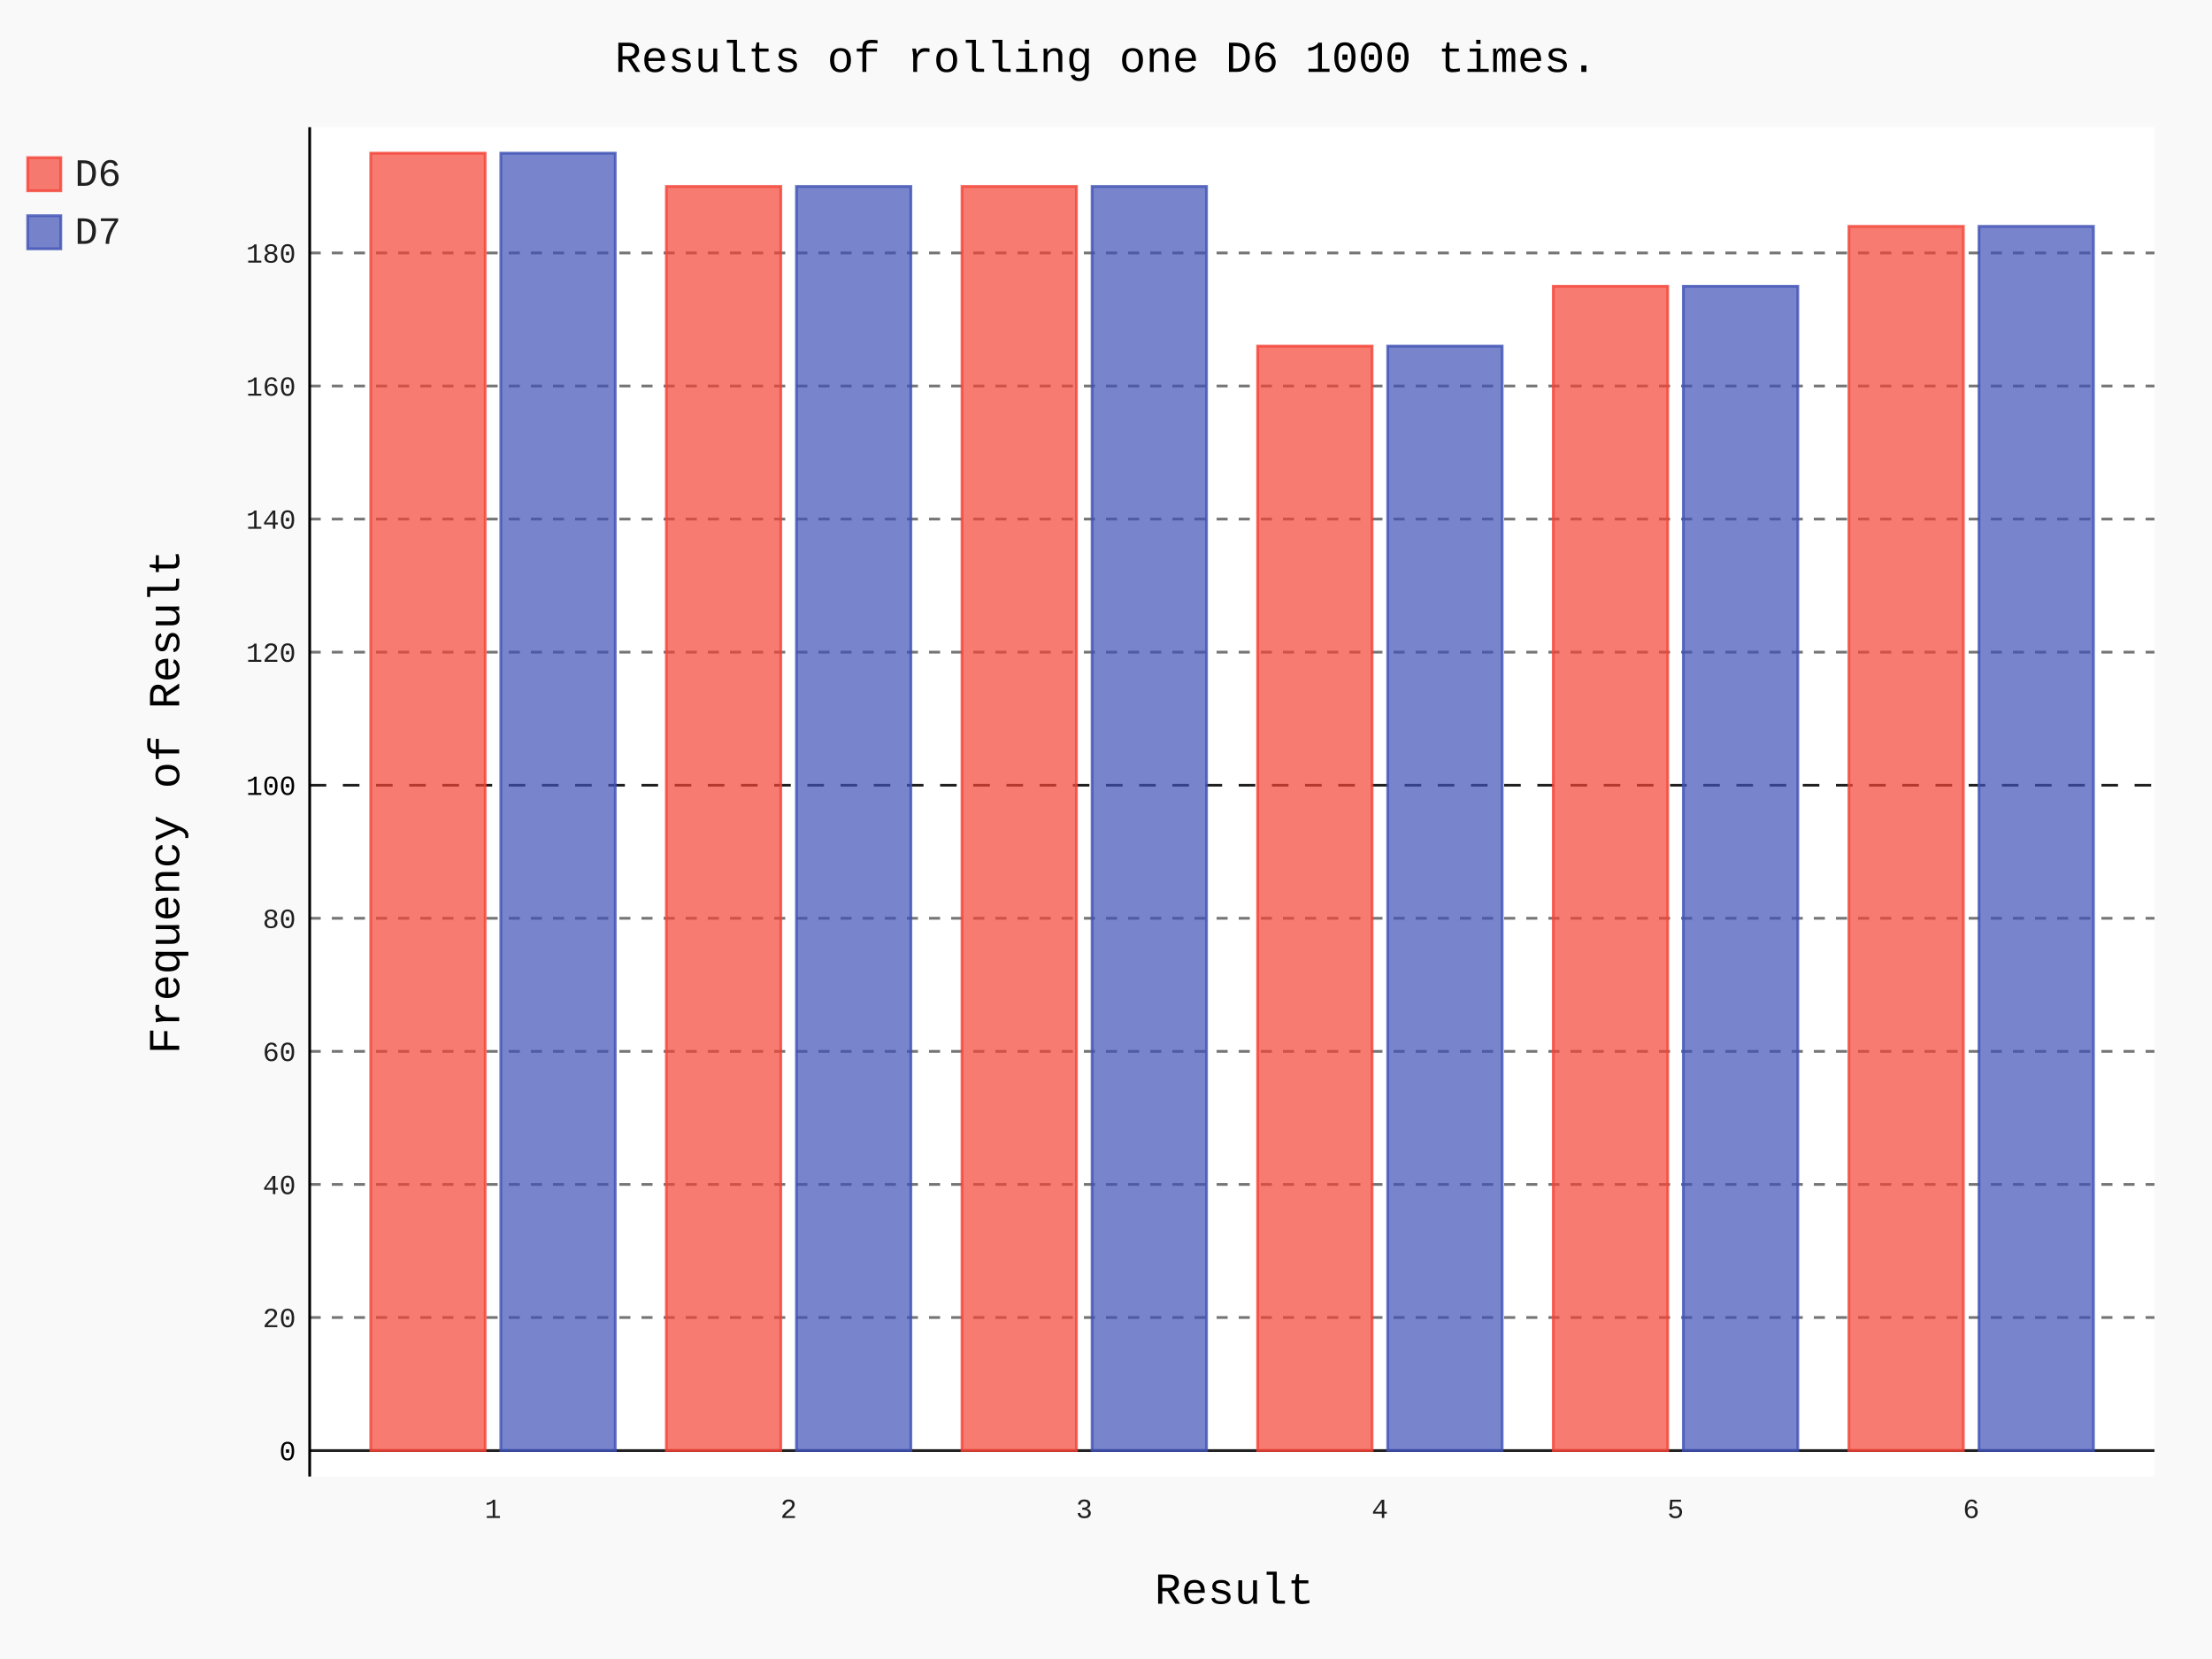
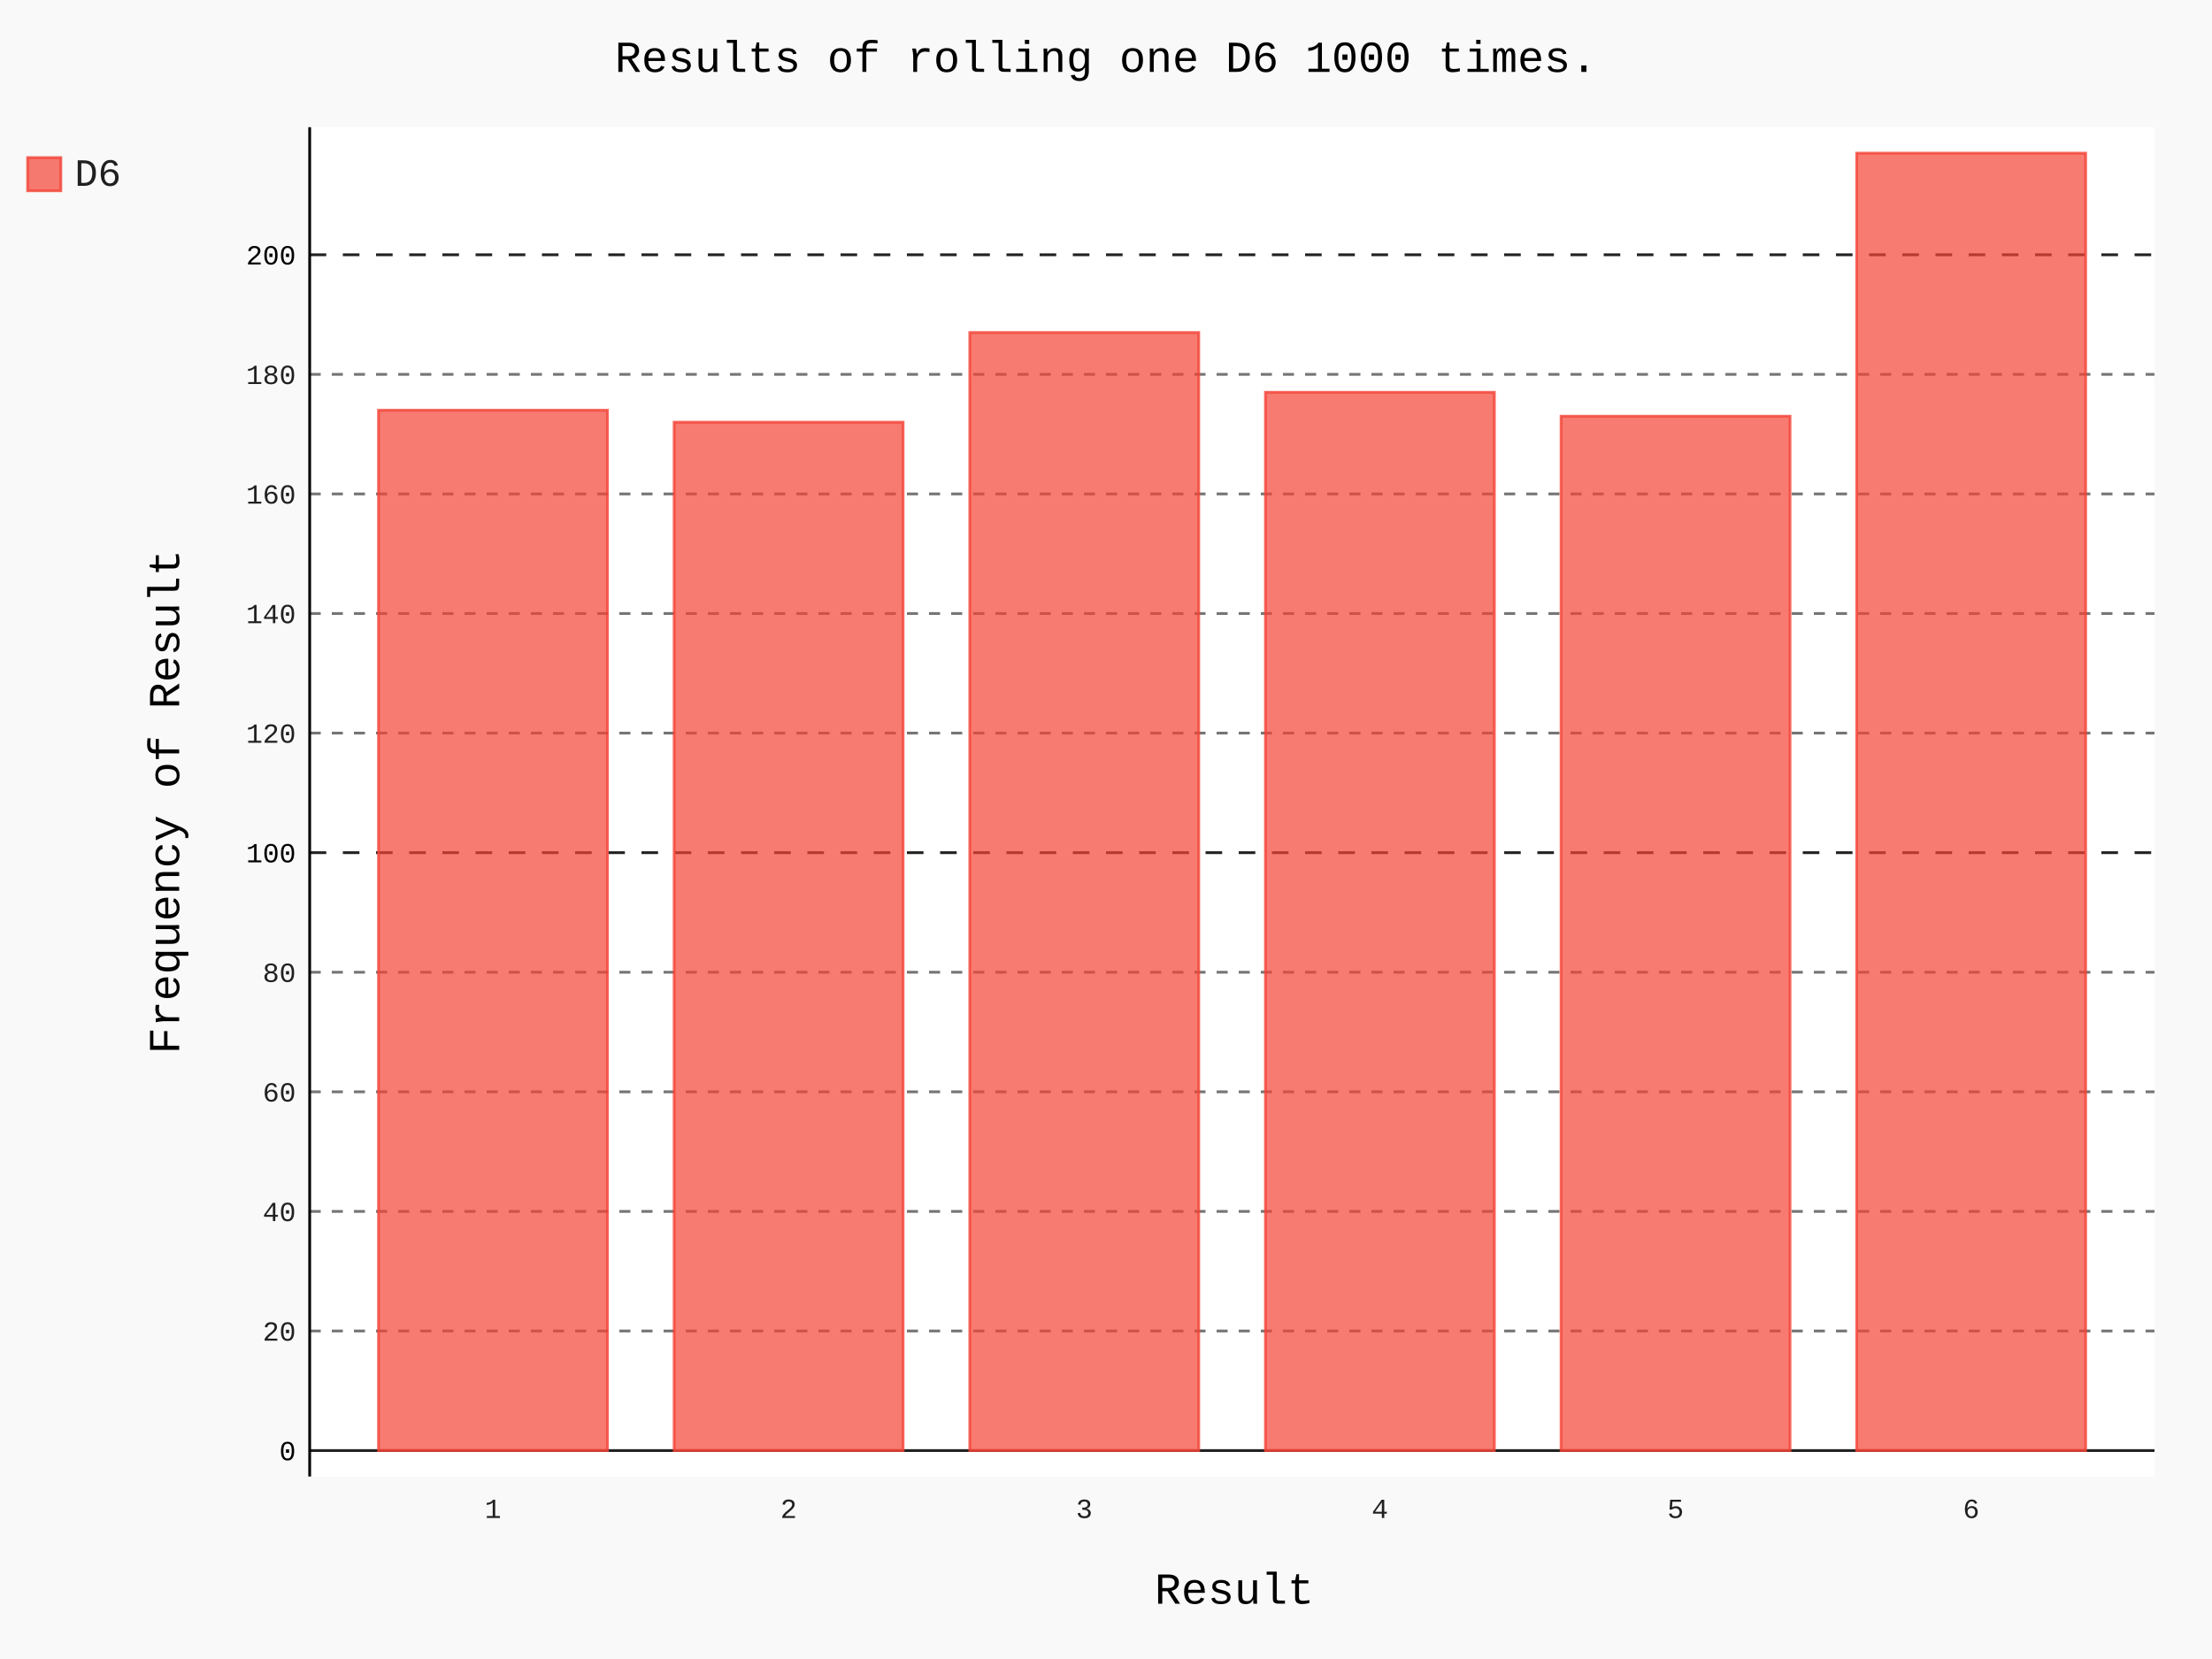
- <svg xmlns="http://www.w3.org/2000/svg" id="chart-2783c504-b29a-4817-874b-172a0e162327" class="pygal-chart" viewBox="0 0 800 600">
+ <svg xmlns="http://www.w3.org/2000/svg" id="chart-e9fd94bf-1dd9-44ea-8efe-563d6a7c2f2f" class="pygal-chart" viewBox="0 0 800 600">
  <defs>
-     <style type="text/css">#chart-2783c504-b29a-4817-874b-172a0e162327{-webkit-user-select:none;-webkit-font-smoothing:antialiased;font-family:Consolas,"Liberation Mono",Menlo,Courier,monospace}#chart-2783c504-b29a-4817-874b-172a0e162327 .title{font-family:Consolas,"Liberation Mono",Menlo,Courier,monospace;font-size:16px}#chart-2783c504-b29a-4817-874b-172a0e162327 .legends .legend text{font-family:Consolas,"Liberation Mono",Menlo,Courier,monospace;font-size:14px}#chart-2783c504-b29a-4817-874b-172a0e162327 .axis text{font-family:Consolas,"Liberation Mono",Menlo,Courier,monospace;font-size:10px}#chart-2783c504-b29a-4817-874b-172a0e162327 .axis text.major{font-family:Consolas,"Liberation Mono",Menlo,Courier,monospace;font-size:10px}#chart-2783c504-b29a-4817-874b-172a0e162327 .text-overlay text.value{font-family:Consolas,"Liberation Mono",Menlo,Courier,monospace;font-size:16px}#chart-2783c504-b29a-4817-874b-172a0e162327 .text-overlay text.label{font-family:Consolas,"Liberation Mono",Menlo,Courier,monospace;font-size:10px}#chart-2783c504-b29a-4817-874b-172a0e162327 .tooltip{font-family:Consolas,"Liberation Mono",Menlo,Courier,monospace;font-size:14px}#chart-2783c504-b29a-4817-874b-172a0e162327 text.no_data{font-family:Consolas,"Liberation Mono",Menlo,Courier,monospace;font-size:64px}
- #chart-2783c504-b29a-4817-874b-172a0e162327{background-color:rgba(249,249,249,1)}#chart-2783c504-b29a-4817-874b-172a0e162327 path,#chart-2783c504-b29a-4817-874b-172a0e162327 line,#chart-2783c504-b29a-4817-874b-172a0e162327 rect,#chart-2783c504-b29a-4817-874b-172a0e162327 circle{-webkit-transition:150ms;-moz-transition:150ms;transition:150ms}#chart-2783c504-b29a-4817-874b-172a0e162327 .graph &gt; .background{fill:rgba(249,249,249,1)}#chart-2783c504-b29a-4817-874b-172a0e162327 .plot &gt; .background{fill:rgba(255,255,255,1)}#chart-2783c504-b29a-4817-874b-172a0e162327 .graph{fill:rgba(0,0,0,.87)}#chart-2783c504-b29a-4817-874b-172a0e162327 text.no_data{fill:rgba(0,0,0,1)}#chart-2783c504-b29a-4817-874b-172a0e162327 .title{fill:rgba(0,0,0,1)}#chart-2783c504-b29a-4817-874b-172a0e162327 .legends .legend text{fill:rgba(0,0,0,.87)}#chart-2783c504-b29a-4817-874b-172a0e162327 .legends .legend:hover text{fill:rgba(0,0,0,1)}#chart-2783c504-b29a-4817-874b-172a0e162327 .axis .line{stroke:rgba(0,0,0,1)}#chart-2783c504-b29a-4817-874b-172a0e162327 .axis .guide.line{stroke:rgba(0,0,0,.54)}#chart-2783c504-b29a-4817-874b-172a0e162327 .axis .major.line{stroke:rgba(0,0,0,.87)}#chart-2783c504-b29a-4817-874b-172a0e162327 .axis text.major{fill:rgba(0,0,0,1)}#chart-2783c504-b29a-4817-874b-172a0e162327 .axis.y .guides:hover .guide.line,#chart-2783c504-b29a-4817-874b-172a0e162327 .line-graph .axis.x .guides:hover .guide.line,#chart-2783c504-b29a-4817-874b-172a0e162327 .stackedline-graph .axis.x .guides:hover .guide.line,#chart-2783c504-b29a-4817-874b-172a0e162327 .xy-graph .axis.x .guides:hover .guide.line{stroke:rgba(0,0,0,1)}#chart-2783c504-b29a-4817-874b-172a0e162327 .axis .guides:hover text{fill:rgba(0,0,0,1)}#chart-2783c504-b29a-4817-874b-172a0e162327 .reactive{fill-opacity:.7;stroke-opacity:.8}#chart-2783c504-b29a-4817-874b-172a0e162327 .ci{stroke:rgba(0,0,0,.87)}#chart-2783c504-b29a-4817-874b-172a0e162327 .reactive.active,#chart-2783c504-b29a-4817-874b-172a0e162327 .active .reactive{fill-opacity:.8;stroke-opacity:.9;stroke-width:4}#chart-2783c504-b29a-4817-874b-172a0e162327 .ci .reactive.active{stroke-width:1.5}#chart-2783c504-b29a-4817-874b-172a0e162327 .series text{fill:rgba(0,0,0,1)}#chart-2783c504-b29a-4817-874b-172a0e162327 .tooltip rect{fill:rgba(255,255,255,1);stroke:rgba(0,0,0,1);-webkit-transition:opacity 150ms;-moz-transition:opacity 150ms;transition:opacity 150ms}#chart-2783c504-b29a-4817-874b-172a0e162327 .tooltip .label{fill:rgba(0,0,0,.87)}#chart-2783c504-b29a-4817-874b-172a0e162327 .tooltip .label{fill:rgba(0,0,0,.87)}#chart-2783c504-b29a-4817-874b-172a0e162327 .tooltip .legend{font-size:.8em;fill:rgba(0,0,0,.54)}#chart-2783c504-b29a-4817-874b-172a0e162327 .tooltip .x_label{font-size:.6em;fill:rgba(0,0,0,1)}#chart-2783c504-b29a-4817-874b-172a0e162327 .tooltip .xlink{font-size:.5em;text-decoration:underline}#chart-2783c504-b29a-4817-874b-172a0e162327 .tooltip .value{font-size:1.5em}#chart-2783c504-b29a-4817-874b-172a0e162327 .bound{font-size:.5em}#chart-2783c504-b29a-4817-874b-172a0e162327 .max-value{font-size:.75em;fill:rgba(0,0,0,.54)}#chart-2783c504-b29a-4817-874b-172a0e162327 .map-element{fill:rgba(255,255,255,1);stroke:rgba(0,0,0,.54) !important}#chart-2783c504-b29a-4817-874b-172a0e162327 .map-element .reactive{fill-opacity:inherit;stroke-opacity:inherit}#chart-2783c504-b29a-4817-874b-172a0e162327 .color-0,#chart-2783c504-b29a-4817-874b-172a0e162327 .color-0 a:visited{stroke:#F44336;fill:#F44336}#chart-2783c504-b29a-4817-874b-172a0e162327 .color-1,#chart-2783c504-b29a-4817-874b-172a0e162327 .color-1 a:visited{stroke:#3F51B5;fill:#3F51B5}#chart-2783c504-b29a-4817-874b-172a0e162327 .text-overlay .color-0 text{fill:black}#chart-2783c504-b29a-4817-874b-172a0e162327 .text-overlay .color-1 text{fill:black}
- #chart-2783c504-b29a-4817-874b-172a0e162327 text.no_data{text-anchor:middle}#chart-2783c504-b29a-4817-874b-172a0e162327 .guide.line{fill:none}#chart-2783c504-b29a-4817-874b-172a0e162327 .centered{text-anchor:middle}#chart-2783c504-b29a-4817-874b-172a0e162327 .title{text-anchor:middle}#chart-2783c504-b29a-4817-874b-172a0e162327 .legends .legend text{fill-opacity:1}#chart-2783c504-b29a-4817-874b-172a0e162327 .axis.x text{text-anchor:middle}#chart-2783c504-b29a-4817-874b-172a0e162327 .axis.x:not(.web) text[transform]{text-anchor:start}#chart-2783c504-b29a-4817-874b-172a0e162327 .axis.x:not(.web) text[transform].backwards{text-anchor:end}#chart-2783c504-b29a-4817-874b-172a0e162327 .axis.y text{text-anchor:end}#chart-2783c504-b29a-4817-874b-172a0e162327 .axis.y text[transform].backwards{text-anchor:start}#chart-2783c504-b29a-4817-874b-172a0e162327 .axis.y2 text{text-anchor:start}#chart-2783c504-b29a-4817-874b-172a0e162327 .axis.y2 text[transform].backwards{text-anchor:end}#chart-2783c504-b29a-4817-874b-172a0e162327 .axis .guide.line{stroke-dasharray:4,4}#chart-2783c504-b29a-4817-874b-172a0e162327 .axis .major.guide.line{stroke-dasharray:6,6}#chart-2783c504-b29a-4817-874b-172a0e162327 .horizontal .axis.y .guide.line,#chart-2783c504-b29a-4817-874b-172a0e162327 .horizontal .axis.y2 .guide.line,#chart-2783c504-b29a-4817-874b-172a0e162327 .vertical .axis.x .guide.line{opacity:0}#chart-2783c504-b29a-4817-874b-172a0e162327 .horizontal .axis.always_show .guide.line,#chart-2783c504-b29a-4817-874b-172a0e162327 .vertical .axis.always_show .guide.line{opacity:1 !important}#chart-2783c504-b29a-4817-874b-172a0e162327 .axis.y .guides:hover .guide.line,#chart-2783c504-b29a-4817-874b-172a0e162327 .axis.y2 .guides:hover .guide.line,#chart-2783c504-b29a-4817-874b-172a0e162327 .axis.x .guides:hover .guide.line{opacity:1}#chart-2783c504-b29a-4817-874b-172a0e162327 .axis .guides:hover text{opacity:1}#chart-2783c504-b29a-4817-874b-172a0e162327 .nofill{fill:none}#chart-2783c504-b29a-4817-874b-172a0e162327 .subtle-fill{fill-opacity:.2}#chart-2783c504-b29a-4817-874b-172a0e162327 .dot{stroke-width:1px;fill-opacity:1}#chart-2783c504-b29a-4817-874b-172a0e162327 .dot.active{stroke-width:5px}#chart-2783c504-b29a-4817-874b-172a0e162327 .dot.negative{fill:transparent}#chart-2783c504-b29a-4817-874b-172a0e162327 text,#chart-2783c504-b29a-4817-874b-172a0e162327 tspan{stroke:none !important}#chart-2783c504-b29a-4817-874b-172a0e162327 .series text.active{opacity:1}#chart-2783c504-b29a-4817-874b-172a0e162327 .tooltip rect{fill-opacity:.95;stroke-width:.5}#chart-2783c504-b29a-4817-874b-172a0e162327 .tooltip text{fill-opacity:1}#chart-2783c504-b29a-4817-874b-172a0e162327 .showable{visibility:hidden}#chart-2783c504-b29a-4817-874b-172a0e162327 .showable.shown{visibility:visible}#chart-2783c504-b29a-4817-874b-172a0e162327 .gauge-background{fill:rgba(229,229,229,1);stroke:none}#chart-2783c504-b29a-4817-874b-172a0e162327 .bg-lines{stroke:rgba(249,249,249,1);stroke-width:2px}</style>
+     <style type="text/css">#chart-e9fd94bf-1dd9-44ea-8efe-563d6a7c2f2f{-webkit-user-select:none;-webkit-font-smoothing:antialiased;font-family:Consolas,"Liberation Mono",Menlo,Courier,monospace}#chart-e9fd94bf-1dd9-44ea-8efe-563d6a7c2f2f .title{font-family:Consolas,"Liberation Mono",Menlo,Courier,monospace;font-size:16px}#chart-e9fd94bf-1dd9-44ea-8efe-563d6a7c2f2f .legends .legend text{font-family:Consolas,"Liberation Mono",Menlo,Courier,monospace;font-size:14px}#chart-e9fd94bf-1dd9-44ea-8efe-563d6a7c2f2f .axis text{font-family:Consolas,"Liberation Mono",Menlo,Courier,monospace;font-size:10px}#chart-e9fd94bf-1dd9-44ea-8efe-563d6a7c2f2f .axis text.major{font-family:Consolas,"Liberation Mono",Menlo,Courier,monospace;font-size:10px}#chart-e9fd94bf-1dd9-44ea-8efe-563d6a7c2f2f .text-overlay text.value{font-family:Consolas,"Liberation Mono",Menlo,Courier,monospace;font-size:16px}#chart-e9fd94bf-1dd9-44ea-8efe-563d6a7c2f2f .text-overlay text.label{font-family:Consolas,"Liberation Mono",Menlo,Courier,monospace;font-size:10px}#chart-e9fd94bf-1dd9-44ea-8efe-563d6a7c2f2f .tooltip{font-family:Consolas,"Liberation Mono",Menlo,Courier,monospace;font-size:14px}#chart-e9fd94bf-1dd9-44ea-8efe-563d6a7c2f2f text.no_data{font-family:Consolas,"Liberation Mono",Menlo,Courier,monospace;font-size:64px}
+ #chart-e9fd94bf-1dd9-44ea-8efe-563d6a7c2f2f{background-color:rgba(249,249,249,1)}#chart-e9fd94bf-1dd9-44ea-8efe-563d6a7c2f2f path,#chart-e9fd94bf-1dd9-44ea-8efe-563d6a7c2f2f line,#chart-e9fd94bf-1dd9-44ea-8efe-563d6a7c2f2f rect,#chart-e9fd94bf-1dd9-44ea-8efe-563d6a7c2f2f circle{-webkit-transition:150ms;-moz-transition:150ms;transition:150ms}#chart-e9fd94bf-1dd9-44ea-8efe-563d6a7c2f2f .graph &gt; .background{fill:rgba(249,249,249,1)}#chart-e9fd94bf-1dd9-44ea-8efe-563d6a7c2f2f .plot &gt; .background{fill:rgba(255,255,255,1)}#chart-e9fd94bf-1dd9-44ea-8efe-563d6a7c2f2f .graph{fill:rgba(0,0,0,.87)}#chart-e9fd94bf-1dd9-44ea-8efe-563d6a7c2f2f text.no_data{fill:rgba(0,0,0,1)}#chart-e9fd94bf-1dd9-44ea-8efe-563d6a7c2f2f .title{fill:rgba(0,0,0,1)}#chart-e9fd94bf-1dd9-44ea-8efe-563d6a7c2f2f .legends .legend text{fill:rgba(0,0,0,.87)}#chart-e9fd94bf-1dd9-44ea-8efe-563d6a7c2f2f .legends .legend:hover text{fill:rgba(0,0,0,1)}#chart-e9fd94bf-1dd9-44ea-8efe-563d6a7c2f2f .axis .line{stroke:rgba(0,0,0,1)}#chart-e9fd94bf-1dd9-44ea-8efe-563d6a7c2f2f .axis .guide.line{stroke:rgba(0,0,0,.54)}#chart-e9fd94bf-1dd9-44ea-8efe-563d6a7c2f2f .axis .major.line{stroke:rgba(0,0,0,.87)}#chart-e9fd94bf-1dd9-44ea-8efe-563d6a7c2f2f .axis text.major{fill:rgba(0,0,0,1)}#chart-e9fd94bf-1dd9-44ea-8efe-563d6a7c2f2f .axis.y .guides:hover .guide.line,#chart-e9fd94bf-1dd9-44ea-8efe-563d6a7c2f2f .line-graph .axis.x .guides:hover .guide.line,#chart-e9fd94bf-1dd9-44ea-8efe-563d6a7c2f2f .stackedline-graph .axis.x .guides:hover .guide.line,#chart-e9fd94bf-1dd9-44ea-8efe-563d6a7c2f2f .xy-graph .axis.x .guides:hover .guide.line{stroke:rgba(0,0,0,1)}#chart-e9fd94bf-1dd9-44ea-8efe-563d6a7c2f2f .axis .guides:hover text{fill:rgba(0,0,0,1)}#chart-e9fd94bf-1dd9-44ea-8efe-563d6a7c2f2f .reactive{fill-opacity:.7;stroke-opacity:.8}#chart-e9fd94bf-1dd9-44ea-8efe-563d6a7c2f2f .ci{stroke:rgba(0,0,0,.87)}#chart-e9fd94bf-1dd9-44ea-8efe-563d6a7c2f2f .reactive.active,#chart-e9fd94bf-1dd9-44ea-8efe-563d6a7c2f2f .active .reactive{fill-opacity:.8;stroke-opacity:.9;stroke-width:4}#chart-e9fd94bf-1dd9-44ea-8efe-563d6a7c2f2f .ci .reactive.active{stroke-width:1.5}#chart-e9fd94bf-1dd9-44ea-8efe-563d6a7c2f2f .series text{fill:rgba(0,0,0,1)}#chart-e9fd94bf-1dd9-44ea-8efe-563d6a7c2f2f .tooltip rect{fill:rgba(255,255,255,1);stroke:rgba(0,0,0,1);-webkit-transition:opacity 150ms;-moz-transition:opacity 150ms;transition:opacity 150ms}#chart-e9fd94bf-1dd9-44ea-8efe-563d6a7c2f2f .tooltip .label{fill:rgba(0,0,0,.87)}#chart-e9fd94bf-1dd9-44ea-8efe-563d6a7c2f2f .tooltip .label{fill:rgba(0,0,0,.87)}#chart-e9fd94bf-1dd9-44ea-8efe-563d6a7c2f2f .tooltip .legend{font-size:.8em;fill:rgba(0,0,0,.54)}#chart-e9fd94bf-1dd9-44ea-8efe-563d6a7c2f2f .tooltip .x_label{font-size:.6em;fill:rgba(0,0,0,1)}#chart-e9fd94bf-1dd9-44ea-8efe-563d6a7c2f2f .tooltip .xlink{font-size:.5em;text-decoration:underline}#chart-e9fd94bf-1dd9-44ea-8efe-563d6a7c2f2f .tooltip .value{font-size:1.5em}#chart-e9fd94bf-1dd9-44ea-8efe-563d6a7c2f2f .bound{font-size:.5em}#chart-e9fd94bf-1dd9-44ea-8efe-563d6a7c2f2f .max-value{font-size:.75em;fill:rgba(0,0,0,.54)}#chart-e9fd94bf-1dd9-44ea-8efe-563d6a7c2f2f .map-element{fill:rgba(255,255,255,1);stroke:rgba(0,0,0,.54) !important}#chart-e9fd94bf-1dd9-44ea-8efe-563d6a7c2f2f .map-element .reactive{fill-opacity:inherit;stroke-opacity:inherit}#chart-e9fd94bf-1dd9-44ea-8efe-563d6a7c2f2f .color-0,#chart-e9fd94bf-1dd9-44ea-8efe-563d6a7c2f2f .color-0 a:visited{stroke:#F44336;fill:#F44336}#chart-e9fd94bf-1dd9-44ea-8efe-563d6a7c2f2f .text-overlay .color-0 text{fill:black}
+ #chart-e9fd94bf-1dd9-44ea-8efe-563d6a7c2f2f text.no_data{text-anchor:middle}#chart-e9fd94bf-1dd9-44ea-8efe-563d6a7c2f2f .guide.line{fill:none}#chart-e9fd94bf-1dd9-44ea-8efe-563d6a7c2f2f .centered{text-anchor:middle}#chart-e9fd94bf-1dd9-44ea-8efe-563d6a7c2f2f .title{text-anchor:middle}#chart-e9fd94bf-1dd9-44ea-8efe-563d6a7c2f2f .legends .legend text{fill-opacity:1}#chart-e9fd94bf-1dd9-44ea-8efe-563d6a7c2f2f .axis.x text{text-anchor:middle}#chart-e9fd94bf-1dd9-44ea-8efe-563d6a7c2f2f .axis.x:not(.web) text[transform]{text-anchor:start}#chart-e9fd94bf-1dd9-44ea-8efe-563d6a7c2f2f .axis.x:not(.web) text[transform].backwards{text-anchor:end}#chart-e9fd94bf-1dd9-44ea-8efe-563d6a7c2f2f .axis.y text{text-anchor:end}#chart-e9fd94bf-1dd9-44ea-8efe-563d6a7c2f2f .axis.y text[transform].backwards{text-anchor:start}#chart-e9fd94bf-1dd9-44ea-8efe-563d6a7c2f2f .axis.y2 text{text-anchor:start}#chart-e9fd94bf-1dd9-44ea-8efe-563d6a7c2f2f .axis.y2 text[transform].backwards{text-anchor:end}#chart-e9fd94bf-1dd9-44ea-8efe-563d6a7c2f2f .axis .guide.line{stroke-dasharray:4,4}#chart-e9fd94bf-1dd9-44ea-8efe-563d6a7c2f2f .axis .major.guide.line{stroke-dasharray:6,6}#chart-e9fd94bf-1dd9-44ea-8efe-563d6a7c2f2f .horizontal .axis.y .guide.line,#chart-e9fd94bf-1dd9-44ea-8efe-563d6a7c2f2f .horizontal .axis.y2 .guide.line,#chart-e9fd94bf-1dd9-44ea-8efe-563d6a7c2f2f .vertical .axis.x .guide.line{opacity:0}#chart-e9fd94bf-1dd9-44ea-8efe-563d6a7c2f2f .horizontal .axis.always_show .guide.line,#chart-e9fd94bf-1dd9-44ea-8efe-563d6a7c2f2f .vertical .axis.always_show .guide.line{opacity:1 !important}#chart-e9fd94bf-1dd9-44ea-8efe-563d6a7c2f2f .axis.y .guides:hover .guide.line,#chart-e9fd94bf-1dd9-44ea-8efe-563d6a7c2f2f .axis.y2 .guides:hover .guide.line,#chart-e9fd94bf-1dd9-44ea-8efe-563d6a7c2f2f .axis.x .guides:hover .guide.line{opacity:1}#chart-e9fd94bf-1dd9-44ea-8efe-563d6a7c2f2f .axis .guides:hover text{opacity:1}#chart-e9fd94bf-1dd9-44ea-8efe-563d6a7c2f2f .nofill{fill:none}#chart-e9fd94bf-1dd9-44ea-8efe-563d6a7c2f2f .subtle-fill{fill-opacity:.2}#chart-e9fd94bf-1dd9-44ea-8efe-563d6a7c2f2f .dot{stroke-width:1px;fill-opacity:1}#chart-e9fd94bf-1dd9-44ea-8efe-563d6a7c2f2f .dot.active{stroke-width:5px}#chart-e9fd94bf-1dd9-44ea-8efe-563d6a7c2f2f .dot.negative{fill:transparent}#chart-e9fd94bf-1dd9-44ea-8efe-563d6a7c2f2f text,#chart-e9fd94bf-1dd9-44ea-8efe-563d6a7c2f2f tspan{stroke:none !important}#chart-e9fd94bf-1dd9-44ea-8efe-563d6a7c2f2f .series text.active{opacity:1}#chart-e9fd94bf-1dd9-44ea-8efe-563d6a7c2f2f .tooltip rect{fill-opacity:.95;stroke-width:.5}#chart-e9fd94bf-1dd9-44ea-8efe-563d6a7c2f2f .tooltip text{fill-opacity:1}#chart-e9fd94bf-1dd9-44ea-8efe-563d6a7c2f2f .showable{visibility:hidden}#chart-e9fd94bf-1dd9-44ea-8efe-563d6a7c2f2f .showable.shown{visibility:visible}#chart-e9fd94bf-1dd9-44ea-8efe-563d6a7c2f2f .gauge-background{fill:rgba(229,229,229,1);stroke:none}#chart-e9fd94bf-1dd9-44ea-8efe-563d6a7c2f2f .bg-lines{stroke:rgba(249,249,249,1);stroke-width:2px}</style>
  </defs>
  <g class="graph bar-graph vertical">
    <rect class="background" height="600" width="800" x="0" y="0" />
    <g class="plot" transform="translate(112, 46)">
      <rect class="background" height="488" width="667.2" x="0" y="0" />
      <g class="axis y always_show">
        <g class="guides">
          <path class="axis major line" d="M0 478.615 h667.2" />
          <text class="major" x="-5" y="482.115">0</text>
        </g>
        <g class="guides">
-           <path class="guide line" d="M0 430.489 h667.2" />
-           <text class="" x="-5" y="433.989">20</text>
+           <path class="guide line" d="M0 435.368 h667.2" />
+           <text class="" x="-5" y="438.868">20</text>
        </g>
        <g class="guides">
-           <path class="guide line" d="M0 382.363 h667.2" />
-           <text class="" x="-5" y="385.863">40</text>
+           <path class="guide line" d="M0 392.121 h667.2" />
+           <text class="" x="-5" y="395.621">40</text>
        </g>
        <g class="guides">
-           <path class="guide line" d="M0 334.237 h667.2" />
-           <text class="" x="-5" y="337.737">60</text>
+           <path class="guide line" d="M0 348.874 h667.2" />
+           <text class="" x="-5" y="352.374">60</text>
        </g>
        <g class="guides">
-           <path class="guide line" d="M0 286.11 h667.2" />
-           <text class="" x="-5" y="289.61">80</text>
+           <path class="guide line" d="M0 305.627 h667.2" />
+           <text class="" x="-5" y="309.127">80</text>
        </g>
        <g class="guides">
-           <path class="major guide line" d="M0 237.984 h667.2" />
-           <text class="major" x="-5" y="241.484">100</text>
+           <path class="major guide line" d="M0 262.38 h667.2" />
+           <text class="major" x="-5" y="265.88">100</text>
        </g>
        <g class="guides">
-           <path class="guide line" d="M0 189.858 h667.2" />
-           <text class="" x="-5" y="193.358">120</text>
+           <path class="guide line" d="M0 219.133 h667.2" />
+           <text class="" x="-5" y="222.633">120</text>
        </g>
        <g class="guides">
-           <path class="guide line" d="M0 141.732 h667.2" />
-           <text class="" x="-5" y="145.232">140</text>
+           <path class="guide line" d="M0 175.886 h667.2" />
+           <text class="" x="-5" y="179.386">140</text>
        </g>
        <g class="guides">
-           <path class="guide line" d="M0 93.606 h667.2" />
-           <text class="" x="-5" y="97.106">160</text>
+           <path class="guide line" d="M0 132.639 h667.2" />
+           <text class="" x="-5" y="136.139">160</text>
        </g>
        <g class="guides">
-           <path class="guide line" d="M0 45.479 h667.2" />
-           <text class="" x="-5" y="48.979">180</text>
+           <path class="guide line" d="M0 89.392 h667.2" />
+           <text class="" x="-5" y="92.892">180</text>
+         </g>
+         <g class="guides">
+           <path class="major guide line" d="M0 46.145 h667.2" />
+           <text class="major" x="-5" y="49.645">200</text>
        </g>
      </g>
      <g class="axis x">
        <path class="line" d="M0 0 v488" />
        <g class="guides">
          <path class="guide line" d="M66.292 0 v488" />
          <text class="" x="66.292" y="503.0">1</text>
        </g>
        <g class="guides">
          <path class="guide line" d="M173.215 0 v488" />
          <text class="" x="173.215" y="503.0">2</text>
        </g>
        <g class="guides">
          <path class="guide line" d="M280.138 0 v488" />
          <text class="" x="280.138" y="503.0">3</text>
        </g>
        <g class="guides">
          <path class="guide line" d="M387.062 0 v488" />
          <text class="" x="387.062" y="503.0">4</text>
        </g>
        <g class="guides">
          <path class="guide line" d="M493.985 0 v488" />
          <text class="" x="493.985" y="503.0">5</text>
        </g>
        <g class="guides">
          <path class="guide line" d="M600.908 0 v488" />
          <text class="" x="600.908" y="503.0">6</text>
        </g>
      </g>
      <g class="series serie-0 color-0">
        <g class="bars">
          <g class="bar">
-             <rect class="rect reactive tooltip-trigger" height="469.231" rx="0" ry="0" width="41.401" x="22.069" y="9.385" />
+             <rect class="rect reactive tooltip-trigger" height="376.25" rx="0" ry="0" width="82.801" x="24.892" y="102.366" />
          </g>
          <g class="bar">
-             <rect class="rect reactive tooltip-trigger" height="457.199" rx="0" ry="0" width="41.401" x="128.992" y="21.416" />
+             <rect class="rect reactive tooltip-trigger" height="371.925" rx="0" ry="0" width="82.801" x="131.815" y="106.691" />
          </g>
          <g class="bar">
-             <rect class="rect reactive tooltip-trigger" height="457.199" rx="0" ry="0" width="41.401" x="235.915" y="21.416" />
+             <rect class="rect reactive tooltip-trigger" height="404.36" rx="0" ry="0" width="82.801" x="238.738" y="74.255" />
          </g>
          <g class="bar">
-             <rect class="rect reactive tooltip-trigger" height="399.448" rx="0" ry="0" width="41.401" x="342.838" y="79.168" />
+             <rect class="rect reactive tooltip-trigger" height="382.737" rx="0" ry="0" width="82.801" x="345.661" y="95.879" />
          </g>
          <g class="bar">
-             <rect class="rect reactive tooltip-trigger" height="421.105" rx="0" ry="0" width="41.401" x="449.761" y="57.511" />
+             <rect class="rect reactive tooltip-trigger" height="374.087" rx="0" ry="0" width="82.801" x="452.584" y="104.528" />
          </g>
          <g class="bar">
-             <rect class="rect reactive tooltip-trigger" height="442.761" rx="0" ry="0" width="41.401" x="556.684" y="35.854" />
-           </g>
-         </g>
-       </g>
-       <g class="series serie-1 color-1">
-         <g class="bars">
-           <g class="bar">
-             <rect class="rect reactive tooltip-trigger" height="469.231" rx="0" ry="0" width="41.401" x="69.115" y="9.385" />
-           </g>
-           <g class="bar">
-             <rect class="rect reactive tooltip-trigger" height="457.199" rx="0" ry="0" width="41.401" x="176.038" y="21.416" />
-           </g>
-           <g class="bar">
-             <rect class="rect reactive tooltip-trigger" height="457.199" rx="0" ry="0" width="41.401" x="282.961" y="21.416" />
-           </g>
-           <g class="bar">
-             <rect class="rect reactive tooltip-trigger" height="399.448" rx="0" ry="0" width="41.401" x="389.884" y="79.168" />
-           </g>
-           <g class="bar">
-             <rect class="rect reactive tooltip-trigger" height="421.105" rx="0" ry="0" width="41.401" x="496.807" y="57.511" />
-           </g>
-           <g class="bar">
-             <rect class="rect reactive tooltip-trigger" height="442.761" rx="0" ry="0" width="41.401" x="603.73" y="35.854" />
+             <rect class="rect reactive tooltip-trigger" height="469.231" rx="0" ry="0" width="82.801" x="559.507" y="9.385" />
          </g>
        </g>
      </g>
    </g>
    <g class="titles">
      <text class="title plot_title" x="400.0" y="26">Results of rolling one D6 1000 times.</text>
      <text class="title" x="446.4" y="580">Result</text>
      <text class="title" x="38.8" y="316.0" transform="rotate(-90 38.8 290)">Frequency of Result</text>
    </g>
    <g class="plot overlay" transform="translate(112, 46)">
      <g class="series serie-0 color-0" />
-       <g class="series serie-1 color-1" />
    </g>
    <g class="plot text-overlay" transform="translate(112, 46)">
      <g class="series serie-0 color-0" />
-       <g class="series serie-1 color-1" />
    </g>
    <g class="plot tooltip-overlay" transform="translate(112, 46)">
      <g class="tooltip" style="opacity: 0" transform="translate(0 0)">
        <rect class="tooltip-box" height="0" rx="0" ry="0" width="0" />
        <g class="text" />
      </g>
    </g>
    <g class="legends" transform="translate(10, 56)">
      <g class="legend reactive activate-serie" id="activate-serie-0">
        <rect class="color-0 reactive" height="12" width="12" x="0.0" y="1.0" />
        <text x="17.0" y="11.2">D6</text>
      </g>
-       <g class="legend reactive activate-serie" id="activate-serie-1">
-         <rect class="color-1 reactive" height="12" width="12" x="0.0" y="22.0" />
-         <text x="17.0" y="32.2">D7</text>
-       </g>
    </g>
    <g class="legends" transform="translate(790, 56)" />
  </g>
</svg>
